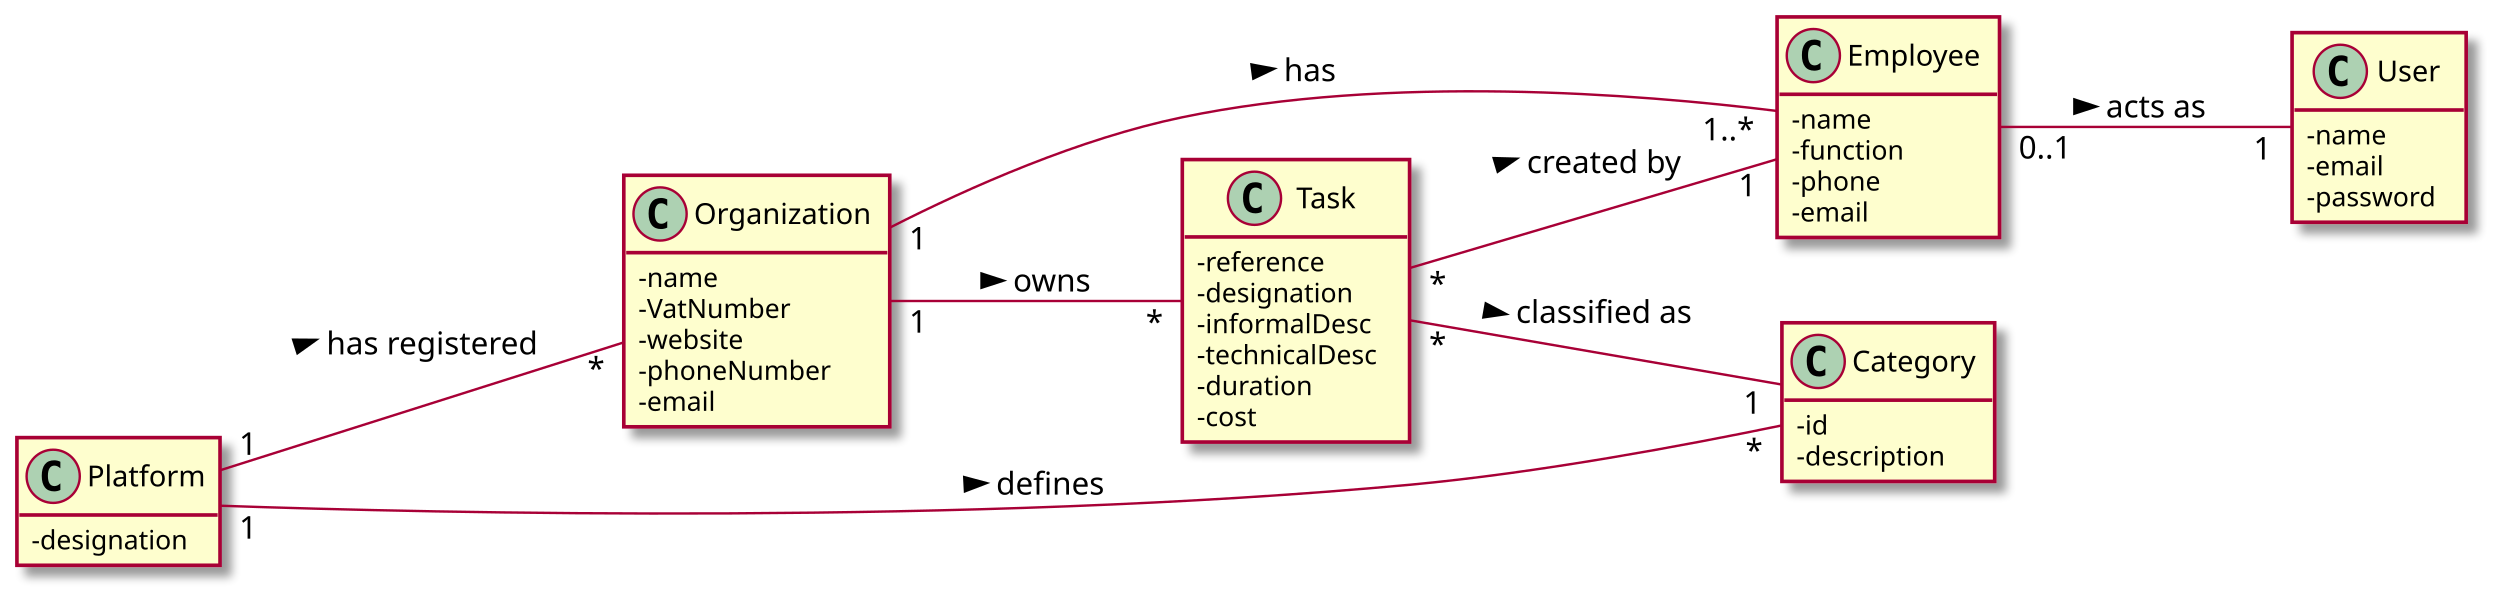
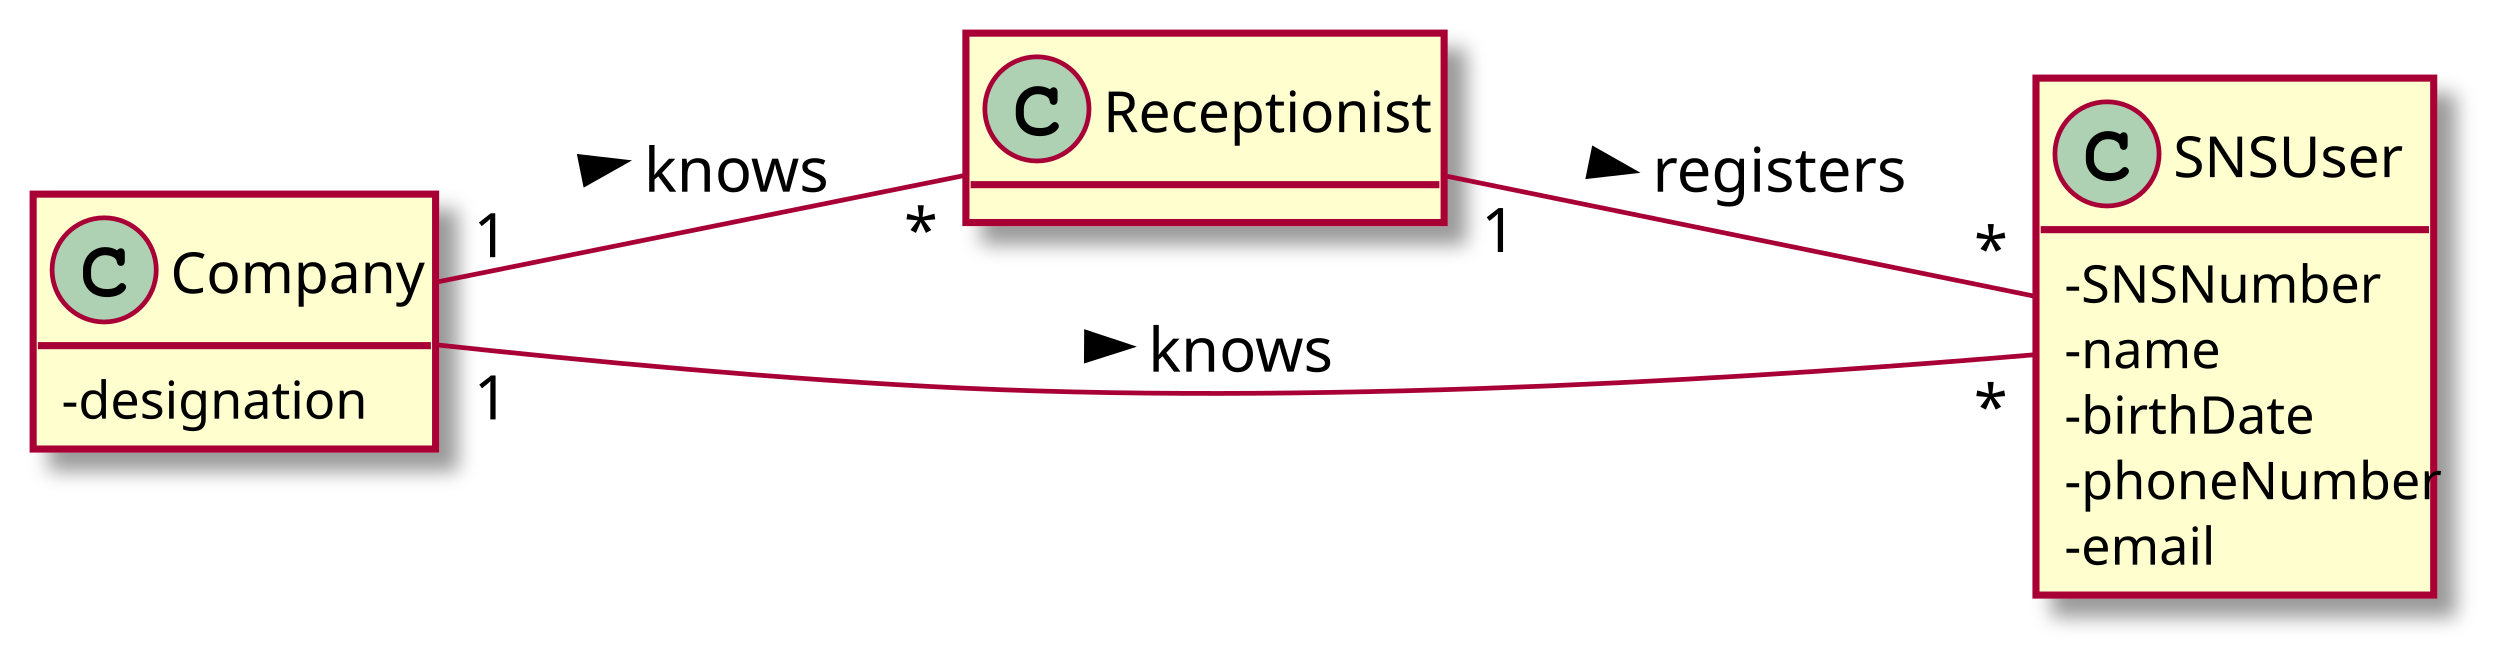
- <svg xmlns="http://www.w3.org/2000/svg" contentScriptType="application/ecmascript" contentStyleType="text/css" height="247px" preserveAspectRatio="none" style="width:1034px;height:247px;background:#FFFFFF;" version="1.1" viewBox="0 0 1034 247" width="1034px" zoomAndPan="magnify">
+ <svg xmlns="http://www.w3.org/2000/svg" contentScriptType="application/ecmascript" contentStyleType="text/css" height="139px" preserveAspectRatio="none" style="width:528px;height:139px;background:#FFFFFF;" version="1.1" viewBox="0 0 528 139" width="528px" zoomAndPan="magnify">
  <defs>
-     <filter height="300%" id="f1tg0x1wi6u39k" width="300%" x="-1" y="-1">
+     <filter height="300%" id="fne8uj86tjqpk" width="300%" x="-1" y="-1">
      <feGaussianBlur result="blurOut" stdDeviation="2.0" />
      <feColorMatrix in="blurOut" result="blurOut2" type="matrix" values="0 0 0 0 0 0 0 0 0 0 0 0 0 0 0 0 0 0 .4 0" />
      <feOffset dx="4.0" dy="4.0" in="blurOut2" result="blurOut3" />
      <feBlend in="SourceGraphic" in2="blurOut3" mode="normal" />
    </filter>
  </defs>
  <g>
-     <rect codeLine="6" fill="#FEFECE" filter="url(#f1tg0x1wi6u39k)" height="52.805" id="Platform" style="stroke:#A80036;stroke-width:1.5;" width="84" x="7" y="181" />
-     <ellipse cx="22" cy="197" fill="#ADD1B2" rx="11" ry="11" style="stroke:#A80036;stroke-width:1.0;" />
-     <path d="M24.969,202.641 Q24.391,202.938 23.75,203.078 Q23.109,203.234 22.406,203.234 Q19.906,203.234 18.578,201.594 Q17.266,199.938 17.266,196.812 Q17.266,193.688 18.578,192.031 Q19.906,190.375 22.406,190.375 Q23.109,190.375 23.75,190.531 Q24.406,190.688 24.969,190.984 L24.969,193.703 Q24.344,193.125 23.75,192.859 Q23.156,192.578 22.531,192.578 Q21.188,192.578 20.5,193.656 Q19.812,194.719 19.812,196.812 Q19.812,198.906 20.5,199.984 Q21.188,201.047 22.531,201.047 Q23.156,201.047 23.75,200.781 Q24.344,200.5 24.969,199.922 L24.969,202.641 Z " fill="#000000" />
-     <text fill="#000000" font-family="sans-serif" font-size="12" lengthAdjust="spacing" textLength="52" x="36" y="201.154">Platform</text>
-     <line style="stroke:#A80036;stroke-width:1.5;" x1="8" x2="90" y1="213" y2="213" />
-     <text fill="#000000" font-family="sans-serif" font-size="11" lengthAdjust="spacing" textLength="70" x="13" y="227.21">-designation</text>
-     <rect codeLine="10" fill="#FEFECE" filter="url(#f1tg0x1wi6u39k)" height="104.023" id="Organization" style="stroke:#A80036;stroke-width:1.5;" width="110" x="258" y="72.5" />
-     <ellipse cx="273" cy="88.5" fill="#ADD1B2" rx="11" ry="11" style="stroke:#A80036;stroke-width:1.0;" />
-     <path d="M275.969,94.141 Q275.391,94.438 274.75,94.578 Q274.109,94.734 273.406,94.734 Q270.906,94.734 269.578,93.094 Q268.266,91.438 268.266,88.312 Q268.266,85.188 269.578,83.531 Q270.906,81.875 273.406,81.875 Q274.109,81.875 274.75,82.031 Q275.406,82.188 275.969,82.484 L275.969,85.203 Q275.344,84.625 274.75,84.359 Q274.156,84.078 273.531,84.078 Q272.188,84.078 271.5,85.156 Q270.812,86.219 270.812,88.312 Q270.812,90.406 271.5,91.484 Q272.188,92.547 273.531,92.547 Q274.156,92.547 274.75,92.281 Q275.344,92 275.969,91.422 L275.969,94.141 Z " fill="#000000" />
-     <text fill="#000000" font-family="sans-serif" font-size="12" lengthAdjust="spacing" textLength="78" x="287" y="92.654">Organization</text>
-     <line style="stroke:#A80036;stroke-width:1.5;" x1="259" x2="367" y1="104.5" y2="104.5" />
-     <text fill="#000000" font-family="sans-serif" font-size="11" lengthAdjust="spacing" textLength="36" x="264" y="118.71">-name</text>
-     <text fill="#000000" font-family="sans-serif" font-size="11" lengthAdjust="spacing" textLength="67" x="264" y="131.515">-VatNumber</text>
-     <text fill="#000000" font-family="sans-serif" font-size="11" lengthAdjust="spacing" textLength="48" x="264" y="144.32">-website</text>
-     <text fill="#000000" font-family="sans-serif" font-size="11" lengthAdjust="spacing" textLength="84" x="264" y="157.125">-phoneNumber</text>
-     <text fill="#000000" font-family="sans-serif" font-size="11" lengthAdjust="spacing" textLength="35" x="264" y="169.929">-email</text>
-     <rect codeLine="18" fill="#FEFECE" filter="url(#f1tg0x1wi6u39k)" height="116.828" id="Task" style="stroke:#A80036;stroke-width:1.5;" width="94" x="489" y="66" />
-     <ellipse cx="518.85" cy="82" fill="#ADD1B2" rx="11" ry="11" style="stroke:#A80036;stroke-width:1.0;" />
-     <path d="M521.819,87.641 Q521.241,87.938 520.6,88.078 Q519.959,88.234 519.256,88.234 Q516.756,88.234 515.428,86.594 Q514.116,84.938 514.116,81.812 Q514.116,78.688 515.428,77.031 Q516.756,75.375 519.256,75.375 Q519.959,75.375 520.6,75.531 Q521.256,75.688 521.819,75.984 L521.819,78.703 Q521.194,78.125 520.6,77.859 Q520.006,77.578 519.381,77.578 Q518.038,77.578 517.35,78.656 Q516.663,79.719 516.663,81.812 Q516.663,83.906 517.35,84.984 Q518.038,86.047 519.381,86.047 Q520.006,86.047 520.6,85.781 Q521.194,85.5 521.819,84.922 L521.819,87.641 Z " fill="#000000" />
-     <text fill="#000000" font-family="sans-serif" font-size="12" lengthAdjust="spacing" textLength="29" x="536.15" y="86.154">Task</text>
-     <line style="stroke:#A80036;stroke-width:1.5;" x1="490" x2="582" y1="98" y2="98" />
-     <text fill="#000000" font-family="sans-serif" font-size="11" lengthAdjust="spacing" textLength="59" x="495" y="112.21">-reference</text>
-     <text fill="#000000" font-family="sans-serif" font-size="11" lengthAdjust="spacing" textLength="70" x="495" y="125.015">-designation</text>
-     <text fill="#000000" font-family="sans-serif" font-size="11" lengthAdjust="spacing" textLength="79" x="495" y="137.82">-informalDesc</text>
-     <text fill="#000000" font-family="sans-serif" font-size="11" lengthAdjust="spacing" textLength="82" x="495" y="150.625">-technicalDesc</text>
-     <text fill="#000000" font-family="sans-serif" font-size="11" lengthAdjust="spacing" textLength="51" x="495" y="163.429">-duration</text>
-     <text fill="#000000" font-family="sans-serif" font-size="11" lengthAdjust="spacing" textLength="28" x="495" y="176.234">-cost</text>
-     <rect codeLine="27" fill="#FEFECE" filter="url(#f1tg0x1wi6u39k)" height="65.609" id="Category" style="stroke:#A80036;stroke-width:1.5;" width="88" x="737" y="133.5" />
-     <ellipse cx="752" cy="149.5" fill="#ADD1B2" rx="11" ry="11" style="stroke:#A80036;stroke-width:1.0;" />
-     <path d="M754.969,155.141 Q754.391,155.438 753.75,155.578 Q753.109,155.734 752.406,155.734 Q749.906,155.734 748.578,154.094 Q747.266,152.438 747.266,149.312 Q747.266,146.188 748.578,144.531 Q749.906,142.875 752.406,142.875 Q753.109,142.875 753.75,143.031 Q754.406,143.188 754.969,143.484 L754.969,146.203 Q754.344,145.625 753.75,145.359 Q753.156,145.078 752.531,145.078 Q751.188,145.078 750.5,146.156 Q749.812,147.219 749.812,149.312 Q749.812,151.406 750.5,152.484 Q751.188,153.547 752.531,153.547 Q753.156,153.547 753.75,153.281 Q754.344,153 754.969,152.422 L754.969,155.141 Z " fill="#000000" />
-     <text fill="#000000" font-family="sans-serif" font-size="12" lengthAdjust="spacing" textLength="56" x="766" y="153.654">Category</text>
-     <line style="stroke:#A80036;stroke-width:1.5;" x1="738" x2="824" y1="165.5" y2="165.5" />
-     <text fill="#000000" font-family="sans-serif" font-size="11" lengthAdjust="spacing" textLength="14" x="743" y="179.71">-id</text>
-     <text fill="#000000" font-family="sans-serif" font-size="11" lengthAdjust="spacing" textLength="67" x="743" y="192.515">-description</text>
-     <rect codeLine="32" fill="#FEFECE" filter="url(#f1tg0x1wi6u39k)" height="91.219" id="Employee" style="stroke:#A80036;stroke-width:1.5;" width="92" x="735" y="7" />
-     <ellipse cx="750" cy="23" fill="#ADD1B2" rx="11" ry="11" style="stroke:#A80036;stroke-width:1.0;" />
-     <path d="M752.969,28.641 Q752.391,28.938 751.75,29.078 Q751.109,29.234 750.406,29.234 Q747.906,29.234 746.578,27.594 Q745.266,25.938 745.266,22.812 Q745.266,19.688 746.578,18.031 Q747.906,16.375 750.406,16.375 Q751.109,16.375 751.75,16.531 Q752.406,16.688 752.969,16.984 L752.969,19.703 Q752.344,19.125 751.75,18.859 Q751.156,18.578 750.531,18.578 Q749.188,18.578 748.5,19.656 Q747.812,20.719 747.812,22.812 Q747.812,24.906 748.5,25.984 Q749.188,27.047 750.531,27.047 Q751.156,27.047 751.75,26.781 Q752.344,26.5 752.969,25.922 L752.969,28.641 Z " fill="#000000" />
-     <text fill="#000000" font-family="sans-serif" font-size="12" lengthAdjust="spacing" textLength="60" x="764" y="27.154">Employee</text>
-     <line style="stroke:#A80036;stroke-width:1.5;" x1="736" x2="826" y1="39" y2="39" />
-     <text fill="#000000" font-family="sans-serif" font-size="11" lengthAdjust="spacing" textLength="36" x="741" y="53.21">-name</text>
-     <text fill="#000000" font-family="sans-serif" font-size="11" lengthAdjust="spacing" textLength="49" x="741" y="66.015">-function</text>
-     <text fill="#000000" font-family="sans-serif" font-size="11" lengthAdjust="spacing" textLength="39" x="741" y="78.82">-phone</text>
-     <text fill="#000000" font-family="sans-serif" font-size="11" lengthAdjust="spacing" textLength="35" x="741" y="91.624">-email</text>
-     <rect codeLine="39" fill="#FEFECE" filter="url(#f1tg0x1wi6u39k)" height="78.414" id="User" style="stroke:#A80036;stroke-width:1.5;" width="72" x="948" y="13.5" />
-     <ellipse cx="967.95" cy="29.5" fill="#ADD1B2" rx="11" ry="11" style="stroke:#A80036;stroke-width:1.0;" />
-     <path d="M970.919,35.141 Q970.341,35.438 969.7,35.578 Q969.059,35.734 968.356,35.734 Q965.856,35.734 964.528,34.094 Q963.216,32.438 963.216,29.312 Q963.216,26.188 964.528,24.531 Q965.856,22.875 968.356,22.875 Q969.059,22.875 969.7,23.031 Q970.356,23.188 970.919,23.484 L970.919,26.203 Q970.294,25.625 969.7,25.359 Q969.106,25.078 968.481,25.078 Q967.138,25.078 966.45,26.156 Q965.763,27.219 965.763,29.312 Q965.763,31.406 966.45,32.484 Q967.138,33.547 968.481,33.547 Q969.106,33.547 969.7,33.281 Q970.294,33 970.919,32.422 L970.919,35.141 Z " fill="#000000" />
-     <text fill="#000000" font-family="sans-serif" font-size="12" lengthAdjust="spacing" textLength="29" x="983.05" y="33.654">User</text>
-     <line style="stroke:#A80036;stroke-width:1.5;" x1="949" x2="1019" y1="45.5" y2="45.5" />
-     <text fill="#000000" font-family="sans-serif" font-size="11" lengthAdjust="spacing" textLength="36" x="954" y="59.71">-name</text>
-     <text fill="#000000" font-family="sans-serif" font-size="11" lengthAdjust="spacing" textLength="35" x="954" y="72.515">-email</text>
-     <text fill="#000000" font-family="sans-serif" font-size="11" lengthAdjust="spacing" textLength="60" x="954" y="85.32">-password</text>
-     <path codeLine="45" d="M91.23,194.44 C136.19,180.2 208.33,157.34 257.84,141.66 " fill="none" id="Platform-Organization" style="stroke:#A80036;stroke-width:1.0;" />
-     <polygon fill="#000000" points="130.767,140.556,121.256,140.486,123.031,146.09,130.767,140.556" style="stroke:#000000;stroke-width:1.0;" />
-     <text fill="#000000" font-family="sans-serif" font-size="13" lengthAdjust="spacing" textLength="92" x="135" y="146.567">has registered</text>
-     <text fill="#000000" font-family="sans-serif" font-size="13" lengthAdjust="spacing" textLength="8" x="98.887" y="188.129">1</text>
-     <text fill="#000000" font-family="sans-serif" font-size="13" lengthAdjust="spacing" textLength="7" x="242.958" y="157.048">*</text>
-     <path codeLine="46" d="M91.24,209.17 C180.93,212.3 400.31,217.36 583,200.5 C636.4,195.57 697.09,184.21 736.83,175.97 " fill="none" id="Platform-Category" style="stroke:#A80036;stroke-width:1.0;" />
-     <polygon fill="#000000" points="407.993,199.81,398.809,197.339,399.111,203.209,407.993,199.81" style="stroke:#000000;stroke-width:1.0;" />
-     <text fill="#000000" font-family="sans-serif" font-size="13" lengthAdjust="spacing" textLength="46" x="412" y="204.567">defines</text>
-     <text fill="#000000" font-family="sans-serif" font-size="13" lengthAdjust="spacing" textLength="8" x="98.898" y="222.783">1</text>
-     <text fill="#000000" font-family="sans-serif" font-size="13" lengthAdjust="spacing" textLength="7" x="721.935" y="190.891">*</text>
-     <path codeLine="47" d="M368.04,94.15 C401.69,77.02 446.52,57.33 489,48.5 C574.46,30.74 677.09,38.77 734.81,45.87 " fill="none" id="Organization-Employee" style="stroke:#A80036;stroke-width:1.0;" />
-     <polygon fill="#000000" points="526.957,28.414,517.606,26.68,518.373,32.508,526.957,28.414" style="stroke:#000000;stroke-width:1.0;" />
-     <text fill="#000000" font-family="sans-serif" font-size="13" lengthAdjust="spacing" textLength="23" x="531" y="33.567">has</text>
-     <text fill="#000000" font-family="sans-serif" font-size="13" lengthAdjust="spacing" textLength="8" x="375.974" y="103.154">1</text>
-     <text fill="#000000" font-family="sans-serif" font-size="13" lengthAdjust="spacing" textLength="23" x="704.058" y="58.048">1..*</text>
-     <path codeLine="48" d="M368.06,124.5 C405.12,124.5 453.76,124.5 488.96,124.5 " fill="none" id="Organization-Task" style="stroke:#A80036;stroke-width:1.0;" />
-     <polygon fill="#000000" points="415,116.066,405.955,113.127,405.955,119.005,415,116.066" style="stroke:#000000;stroke-width:1.0;" />
-     <text fill="#000000" font-family="sans-serif" font-size="13" lengthAdjust="spacing" textLength="32" x="419" y="120.567">owns</text>
-     <text fill="#000000" font-family="sans-serif" font-size="13" lengthAdjust="spacing" textLength="8" x="375.996" y="137.582">1</text>
-     <text fill="#000000" font-family="sans-serif" font-size="13" lengthAdjust="spacing" textLength="7" x="473.905" y="137.786">*</text>
-     <path codeLine="49" d="M583.28,110.79 C626.79,97.89 691.53,78.71 734.72,65.92 " fill="none" id="Task-Employee" style="stroke:#A80036;stroke-width:1.0;" />
-     <polygon fill="#000000" points="627.294,65.646,617.787,65.398,619.457,71.033,627.294,65.646" style="stroke:#000000;stroke-width:1.0;" />
-     <text fill="#000000" font-family="sans-serif" font-size="13" lengthAdjust="spacing" textLength="68" x="631.5" y="71.567">created by</text>
-     <text fill="#000000" font-family="sans-serif" font-size="13" lengthAdjust="spacing" textLength="7" x="591.056" y="121.929">*</text>
-     <text fill="#000000" font-family="sans-serif" font-size="13" lengthAdjust="spacing" textLength="8" x="719.021" y="81.184">1</text>
-     <path codeLine="50" d="M827.11,52.5 C863.57,52.5 914.17,52.5 947.72,52.5 " fill="none" id="Employee-User" style="stroke:#A80036;stroke-width:1.0;" />
-     <polygon fill="#000000" points="867,44.066,857.955,41.127,857.955,47.005,867,44.066" style="stroke:#000000;stroke-width:1.0;" />
-     <text fill="#000000" font-family="sans-serif" font-size="13" lengthAdjust="spacing" textLength="46" x="871" y="48.567">acts as</text>
-     <text fill="#000000" font-family="sans-serif" font-size="13" lengthAdjust="spacing" textLength="24" x="834.918" y="65.569">0..1</text>
-     <text fill="#000000" font-family="sans-serif" font-size="13" lengthAdjust="spacing" textLength="8" x="932.042" y="65.97">1</text>
-     <path codeLine="51" d="M583.28,132.5 C627.48,140.14 693.58,151.56 736.75,159.02 " fill="none" id="Task-Category" style="stroke:#A80036;stroke-width:1.0;" />
-     <polygon fill="#000000" points="622.927,129.918,614.514,125.482,613.514,131.274,622.927,129.918" style="stroke:#000000;stroke-width:1.0;" />
-     <text fill="#000000" font-family="sans-serif" font-size="13" lengthAdjust="spacing" textLength="77" x="627" y="133.567">classified as</text>
-     <text fill="#000000" font-family="sans-serif" font-size="13" lengthAdjust="spacing" textLength="7" x="591.056" y="146.964">*</text>
-     <text fill="#000000" font-family="sans-serif" font-size="13" lengthAdjust="spacing" textLength="8" x="721.06" y="171.132">1</text>
+     <rect codeLine="6" fill="#FEFECE" filter="url(#fne8uj86tjqpk)" height="40" id="Receptionist" style="stroke:#A80036;stroke-width:1.5;" width="101" x="204" y="7" />
+     <ellipse cx="219" cy="23" fill="#ADD1B2" rx="11" ry="11" style="stroke:#A80036;stroke-width:1.0;" />
+     <path d="M221.766,18.875 Q221.922,18.656 222.109,18.547 Q222.297,18.438 222.516,18.438 Q222.891,18.438 223.125,18.703 Q223.359,18.953 223.359,19.562 L223.359,21.016 Q223.359,21.625 223.125,21.891 Q222.891,22.156 222.516,22.156 Q222.172,22.156 221.969,21.953 Q221.766,21.766 221.656,21.25 Q221.609,20.891 221.422,20.703 Q221.094,20.328 220.484,20.109 Q219.875,19.891 219.25,19.891 Q218.484,19.891 217.844,20.219 Q217.219,20.547 216.719,21.297 Q216.234,22.047 216.234,23.078 L216.234,24.172 Q216.234,25.406 217.125,26.234 Q218.016,27.047 219.609,27.047 Q220.547,27.047 221.203,26.797 Q221.594,26.641 222.016,26.203 Q222.281,25.938 222.422,25.859 Q222.578,25.781 222.781,25.781 Q223.109,25.781 223.359,26.047 Q223.625,26.297 223.625,26.641 Q223.625,26.984 223.281,27.391 Q222.781,27.969 221.984,28.297 Q220.906,28.75 219.609,28.75 Q218.094,28.75 216.891,28.125 Q215.906,27.625 215.219,26.562 Q214.531,25.484 214.531,24.203 L214.531,23.047 Q214.531,21.719 215.141,20.578 Q215.766,19.422 216.859,18.812 Q217.953,18.188 219.188,18.188 Q219.922,18.188 220.562,18.359 Q221.219,18.516 221.766,18.875 Z " fill="#000000" />
+     <text fill="#000000" font-family="sans-serif" font-size="12" lengthAdjust="spacing" textLength="69" x="233" y="27.91">Receptionist</text>
+     <line style="stroke:#A80036;stroke-width:1.5;" x1="205" x2="304" y1="39" y2="39" />
+     <rect codeLine="9" fill="#FEFECE" filter="url(#fne8uj86tjqpk)" height="109.18" id="SNSUser" style="stroke:#A80036;stroke-width:1.5;" width="84" x="430" y="16.5" />
+     <ellipse cx="445" cy="32.5" fill="#ADD1B2" rx="11" ry="11" style="stroke:#A80036;stroke-width:1.0;" />
+     <path d="M447.766,28.375 Q447.922,28.156 448.109,28.047 Q448.297,27.938 448.516,27.938 Q448.891,27.938 449.125,28.203 Q449.359,28.453 449.359,29.062 L449.359,30.516 Q449.359,31.125 449.125,31.391 Q448.891,31.656 448.516,31.656 Q448.172,31.656 447.969,31.453 Q447.766,31.266 447.656,30.75 Q447.609,30.391 447.422,30.203 Q447.094,29.828 446.484,29.609 Q445.875,29.391 445.25,29.391 Q444.484,29.391 443.844,29.719 Q443.219,30.047 442.719,30.797 Q442.234,31.547 442.234,32.578 L442.234,33.672 Q442.234,34.906 443.125,35.734 Q444.016,36.547 445.609,36.547 Q446.547,36.547 447.203,36.297 Q447.594,36.141 448.016,35.703 Q448.281,35.438 448.422,35.359 Q448.578,35.281 448.781,35.281 Q449.109,35.281 449.359,35.547 Q449.625,35.797 449.625,36.141 Q449.625,36.484 449.281,36.891 Q448.781,37.469 447.984,37.797 Q446.906,38.25 445.609,38.25 Q444.094,38.25 442.891,37.625 Q441.906,37.125 441.219,36.062 Q440.531,34.984 440.531,33.703 L440.531,32.547 Q440.531,31.219 441.141,30.078 Q441.766,28.922 442.859,28.312 Q443.953,27.688 445.188,27.688 Q445.922,27.688 446.562,27.859 Q447.219,28.016 447.766,28.375 Z " fill="#000000" />
+     <text fill="#000000" font-family="sans-serif" font-size="12" lengthAdjust="spacing" textLength="52" x="459" y="37.41">SNSUser</text>
+     <line style="stroke:#A80036;stroke-width:1.5;" x1="431" x2="513" y1="48.5" y2="48.5" />
+     <text fill="#000000" font-family="sans-serif" font-size="11" lengthAdjust="spacing" textLength="62" x="436" y="63.919">-SNSNumber</text>
+     <text fill="#000000" font-family="sans-serif" font-size="11" lengthAdjust="spacing" textLength="30" x="436" y="77.755">-name</text>
+     <text fill="#000000" font-family="sans-serif" font-size="11" lengthAdjust="spacing" textLength="47" x="436" y="91.591">-birthDate</text>
+     <text fill="#000000" font-family="sans-serif" font-size="11" lengthAdjust="spacing" textLength="71" x="436" y="105.427">-phoneNumber</text>
+     <text fill="#000000" font-family="sans-serif" font-size="11" lengthAdjust="spacing" textLength="28" x="436" y="119.263">-email</text>
+     <rect codeLine="17" fill="#FEFECE" filter="url(#fne8uj86tjqpk)" height="53.836" id="Company" style="stroke:#A80036;stroke-width:1.5;" width="85" x="7" y="41" />
+     <ellipse cx="22" cy="57" fill="#ADD1B2" rx="11" ry="11" style="stroke:#A80036;stroke-width:1.0;" />
+     <path d="M24.766,52.875 Q24.922,52.656 25.109,52.547 Q25.297,52.438 25.516,52.438 Q25.891,52.438 26.125,52.703 Q26.359,52.953 26.359,53.562 L26.359,55.016 Q26.359,55.625 26.125,55.891 Q25.891,56.156 25.516,56.156 Q25.172,56.156 24.969,55.953 Q24.766,55.766 24.656,55.25 Q24.609,54.891 24.422,54.703 Q24.094,54.328 23.484,54.109 Q22.875,53.891 22.25,53.891 Q21.484,53.891 20.844,54.219 Q20.219,54.547 19.719,55.297 Q19.234,56.047 19.234,57.078 L19.234,58.172 Q19.234,59.406 20.125,60.234 Q21.016,61.047 22.609,61.047 Q23.547,61.047 24.203,60.797 Q24.594,60.641 25.016,60.203 Q25.281,59.938 25.422,59.859 Q25.578,59.781 25.781,59.781 Q26.109,59.781 26.359,60.047 Q26.625,60.297 26.625,60.641 Q26.625,60.984 26.281,61.391 Q25.781,61.969 24.984,62.297 Q23.906,62.75 22.609,62.75 Q21.094,62.75 19.891,62.125 Q18.906,61.625 18.219,60.562 Q17.531,59.484 17.531,58.203 L17.531,57.047 Q17.531,55.719 18.141,54.578 Q18.766,53.422 19.859,52.812 Q20.953,52.188 22.188,52.188 Q22.922,52.188 23.562,52.359 Q24.219,52.516 24.766,52.875 Z " fill="#000000" />
+     <text fill="#000000" font-family="sans-serif" font-size="12" lengthAdjust="spacing" textLength="53" x="36" y="61.91">Company</text>
+     <line style="stroke:#A80036;stroke-width:1.5;" x1="8" x2="91" y1="73" y2="73" />
+     <text fill="#000000" font-family="sans-serif" font-size="11" lengthAdjust="spacing" textLength="59" x="13" y="88.419">-designation</text>
+     <path codeLine="21" d="M305.21,37.15 C343,44.87 394.36,55.35 429.86,62.6 " fill="none" id="Receptionist-SNSUser" style="stroke:#A80036;stroke-width:1.0;" />
+     <polygon fill="#000000" points="344.899,36.176,336.625,31.487,335.449,37.246,344.899,36.176" style="stroke:#000000;stroke-width:1.0;" />
+     <text fill="#000000" font-family="sans-serif" font-size="13" lengthAdjust="spacing" textLength="50" x="349" y="40.495">registers</text>
+     <text fill="#000000" font-family="sans-serif" font-size="13" lengthAdjust="spacing" textLength="7" x="312.833" y="53.222">1</text>
+     <text fill="#000000" font-family="sans-serif" font-size="13" lengthAdjust="spacing" textLength="5" x="416.909" y="57.189">*</text>
+     <path codeLine="22" d="M92.07,59.6 C124.43,53.07 169.46,43.97 203.74,37.05 " fill="none" id="Company-Receptionist" style="stroke:#A80036;stroke-width:1.0;" />
+     <polygon fill="#000000" points="131.901,34.186,122.453,33.096,123.617,38.857,131.901,34.186" style="stroke:#000000;stroke-width:1.0;" />
+     <text fill="#000000" font-family="sans-serif" font-size="13" lengthAdjust="spacing" textLength="37" x="136" y="40.495">knows</text>
+     <text fill="#000000" font-family="sans-serif" font-size="13" lengthAdjust="spacing" textLength="7" x="99.988" y="54.321">1</text>
+     <text fill="#000000" font-family="sans-serif" font-size="13" lengthAdjust="spacing" textLength="5" x="190.917" y="53.222">*</text>
+     <path codeLine="23" d="M92.13,72.83 C122.96,76.15 166.04,80.27 204,82 C283.95,85.64 377.38,79.38 429.83,74.91 " fill="none" id="Company-SNSUser" style="stroke:#A80036;stroke-width:1.0;" />
+     <polygon fill="#000000" points="238.5,73.207,229.473,70.212,229.437,76.09,238.5,73.207" style="stroke:#000000;stroke-width:1.0;" />
+     <text fill="#000000" font-family="sans-serif" font-size="13" lengthAdjust="spacing" textLength="37" x="242.5" y="78.495">knows</text>
+     <text fill="#000000" font-family="sans-serif" font-size="13" lengthAdjust="spacing" textLength="7" x="100.059" y="88.575">1</text>
+     <text fill="#000000" font-family="sans-serif" font-size="13" lengthAdjust="spacing" textLength="5" x="416.873" y="90.542">*</text>
  </g>
</svg>
